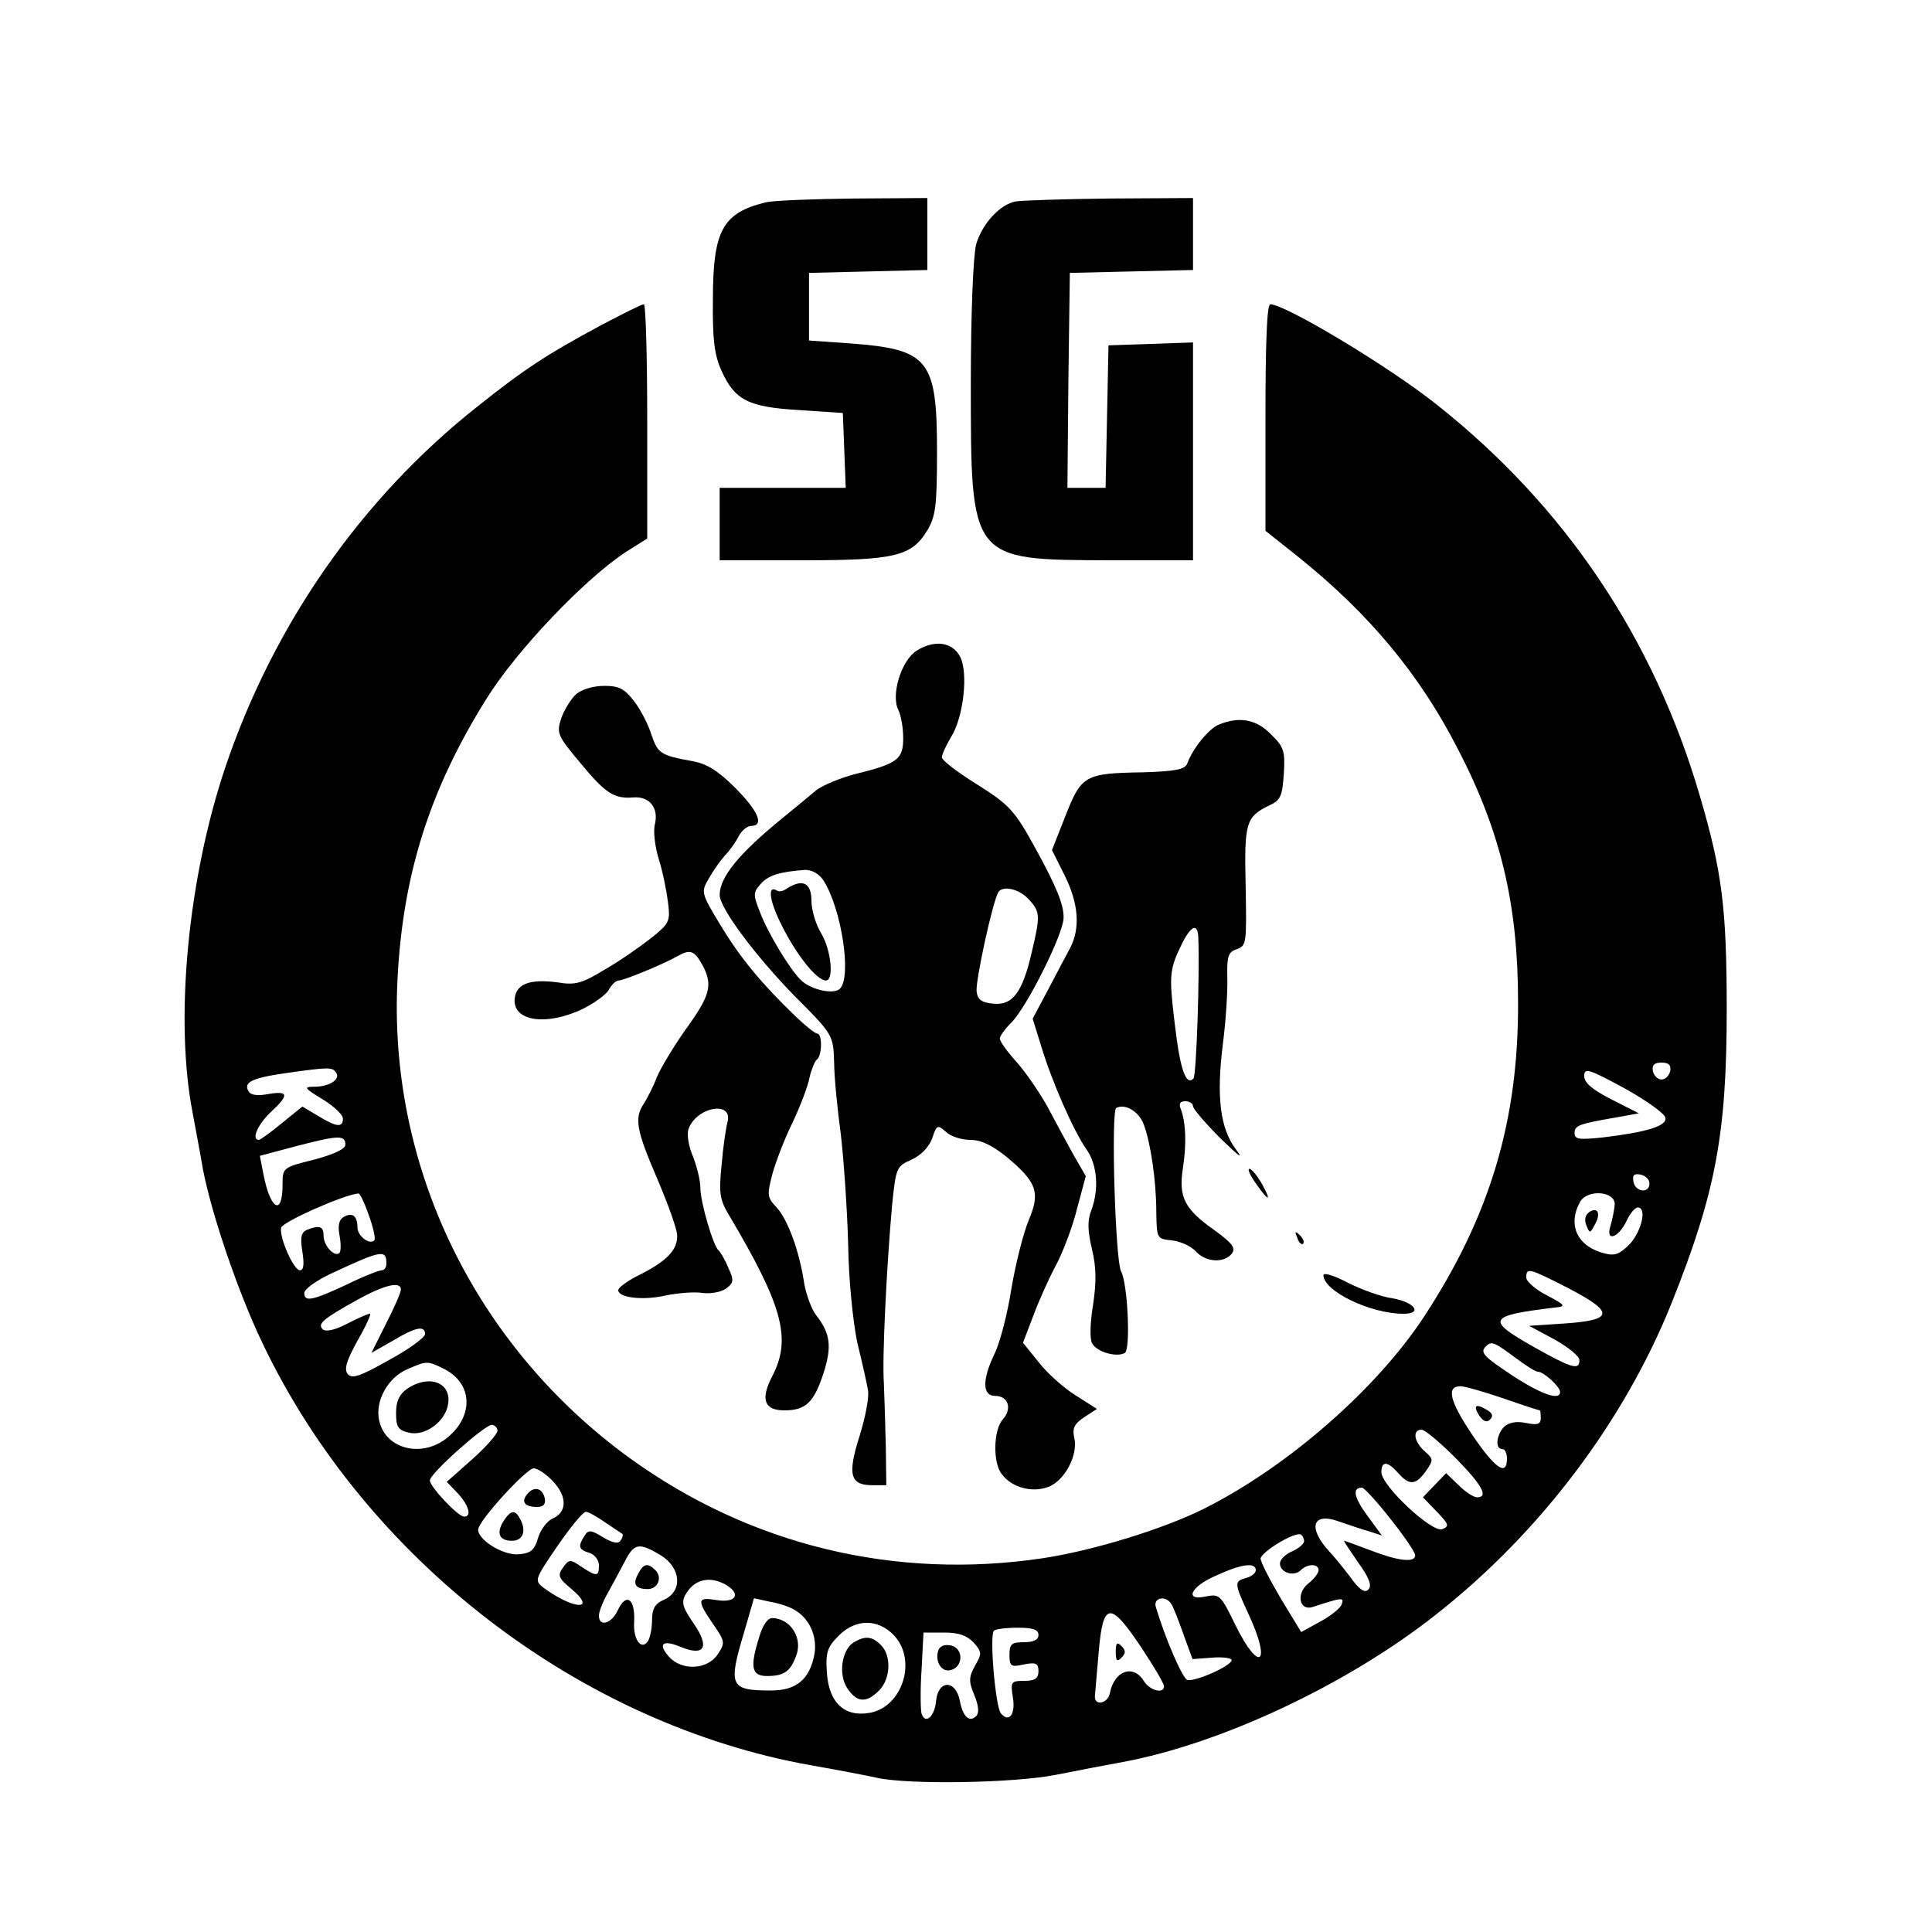
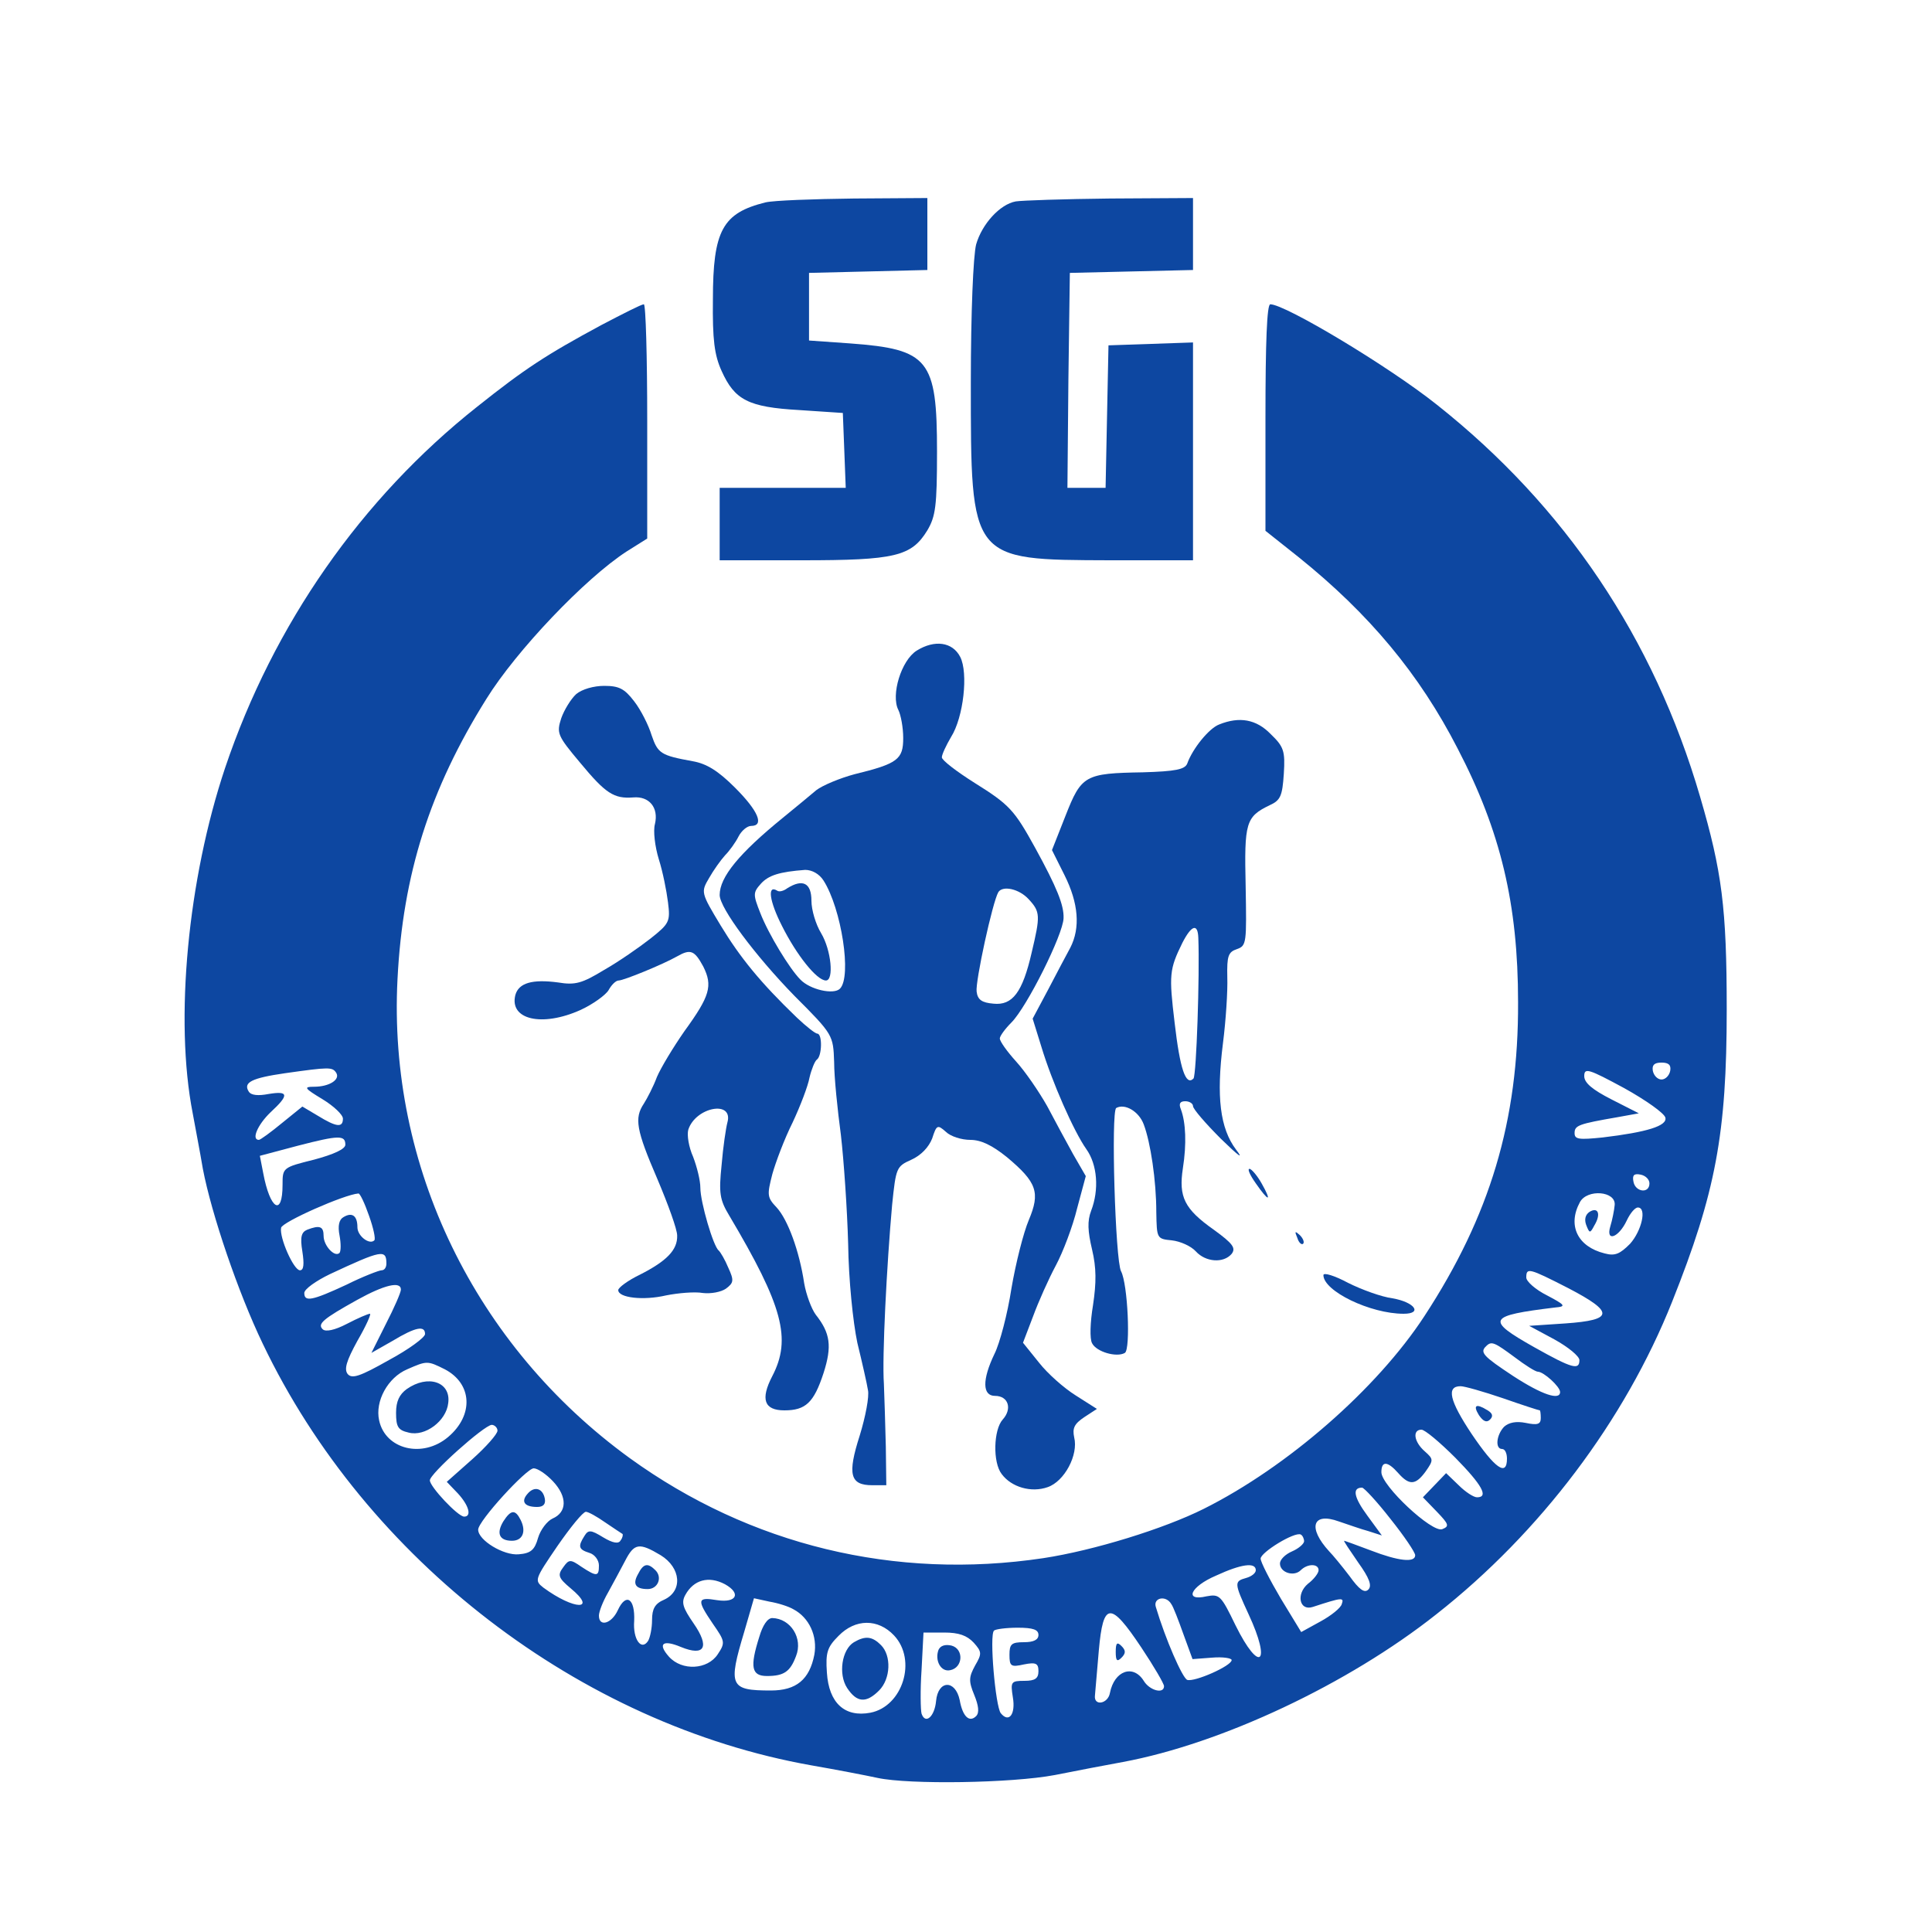
<svg xmlns="http://www.w3.org/2000/svg" version="1.0" width="400pt" height="400pt" viewBox="0 0 400 400" preserveAspectRatio="xMidYMid meet">
-   <g transform="translate(0,400) scale(0.1,-0.1)" fill="#000000" stroke="none">
+   <g transform="translate(0,400) scale(0.1,-0.1)" fill="#0d47a1" stroke="none">
    <path d="M1585 3581 c-89 -22 -109 -58 -109 -201 -1 -83 3 -115 18 -148 27 -60 55 -75 161 -81 l90 -6 3 -77 3 -78 -131 0 -130 0 0 -75 0 -75 170 0 c193 0 227 8 260 62 17 29 20 50 20 163 0 191 -17 212 -180 224 l-85 6 0 70 0 70 123 3 122 3 0 74 0 75 -152 -1 c-84 -1 -166 -4 -183 -8z" />
    <path d="M2103 3583 c-33 -6 -70 -47 -82 -89 -6 -23 -11 -141 -11 -286 0 -370 -2 -367 288 -368 l172 0 0 225 0 226 -87 -3 -88 -3 -3 -147 -3 -148 -39 0 -40 0 2 223 3 222 128 3 127 3 0 74 0 75 -172 -1 c-95 -1 -183 -4 -195 -6z" />
    <path d="M1245 3327 c-115 -62 -159 -91 -257 -169 -240 -190 -422 -451 -522 -748 -77 -230 -105 -521 -67 -715 5 -28 15 -79 21 -115 18 -94 73 -256 124 -362 214 -448 657 -788 1136 -873 52 -9 114 -21 137 -26 65 -14 277 -11 367 6 45 9 108 21 141 27 204 38 466 161 649 306 215 169 390 401 488 647 90 226 113 347 113 605 0 211 -10 286 -55 440 -96 329 -280 602 -545 812 -99 79 -314 208 -345 208 -7 0 -10 -79 -10 -235 l0 -234 68 -54 c147 -118 251 -243 330 -397 89 -171 125 -322 125 -525 1 -245 -58 -442 -194 -650 -98 -150 -283 -312 -457 -399 -82 -41 -227 -86 -332 -102 -307 -46 -607 27 -856 207 -321 233 -501 605 -481 992 11 217 67 393 184 580 62 100 204 249 290 305 l43 27 0 243 c0 133 -3 242 -7 242 -5 0 -44 -20 -88 -43z m2213 -1544 c-2 -10 -10 -18 -18 -18 -8 0 -16 8 -18 18 -2 12 3 17 18 17 15 0 20 -5 18 -17z m-2762 -4 c9 -14 -14 -29 -46 -29 -22 0 -20 -3 18 -26 23 -14 42 -32 42 -40 0 -19 -13 -18 -52 6 l-32 19 -42 -34 c-23 -19 -45 -35 -48 -35 -16 0 -3 31 24 57 39 36 38 45 -4 38 -21 -4 -36 -3 -41 5 -12 19 6 28 75 38 92 13 98 13 106 1z m2752 -93 c4 -17 -38 -30 -130 -41 -49 -5 -58 -4 -58 9 0 16 8 19 89 33 l44 8 -57 29 c-39 20 -56 34 -56 48 0 18 9 15 83 -25 45 -25 83 -52 85 -61z m-2733 -56 c0 -9 -24 -20 -65 -31 -65 -16 -65 -17 -65 -52 0 -67 -26 -51 -40 24 l-7 36 79 21 c85 22 98 22 98 2z m2700 -80 c0 -22 -29 -18 -33 3 -3 14 1 18 15 15 10 -2 18 -10 18 -18z m-2651 -67 c9 -25 14 -48 11 -51 -10 -10 -35 9 -35 27 0 24 -11 32 -29 21 -9 -5 -12 -18 -8 -38 3 -16 3 -32 0 -36 -10 -10 -33 15 -33 35 0 20 -8 23 -34 13 -12 -5 -15 -15 -10 -45 4 -26 3 -39 -5 -39 -13 0 -43 68 -39 88 2 12 131 69 160 71 3 1 13 -20 22 -46z m2579 22 c-1 -11 -5 -31 -9 -44 -10 -33 17 -24 34 12 7 15 17 27 23 27 19 0 8 -48 -16 -75 -21 -21 -31 -26 -53 -20 -56 14 -77 58 -51 106 15 28 75 23 72 -6z m-2543 -121 c0 -8 -4 -14 -10 -14 -5 0 -39 -13 -73 -30 -71 -33 -87 -36 -87 -17 0 8 24 25 53 39 107 50 117 52 117 22z m2447 -51 c96 -50 94 -66 -6 -73 l-75 -5 52 -28 c29 -16 52 -35 52 -43 0 -21 -14 -18 -94 27 -101 57 -96 65 44 82 23 2 21 5 -17 25 -24 12 -43 29 -43 37 0 21 5 20 87 -22z m-2417 -3 c0 -6 -14 -38 -31 -71 l-30 -60 44 25 c48 29 67 32 67 14 0 -7 -34 -32 -75 -54 -60 -34 -76 -39 -85 -29 -8 10 -3 27 20 69 18 31 29 56 26 56 -4 0 -25 -9 -48 -21 -25 -13 -44 -17 -50 -11 -11 11 0 21 72 61 56 31 90 39 90 21z m2306 -140 c21 -16 43 -30 48 -30 12 0 46 -31 46 -42 0 -18 -37 -6 -97 33 -62 41 -70 49 -56 62 11 11 17 8 59 -23z m-2215 -25 c57 -30 60 -95 7 -140 -53 -45 -130 -26 -143 34 -9 40 18 89 58 106 41 18 42 18 78 0z m2191 -60 c40 -14 74 -25 76 -25 1 0 2 -7 2 -16 0 -13 -7 -15 -31 -10 -20 4 -35 1 -45 -8 -16 -17 -19 -46 -4 -46 6 0 10 -9 10 -20 0 -38 -25 -20 -73 51 -46 69 -53 99 -23 99 8 0 47 -11 88 -25z m-2082 -67 c0 -7 -24 -34 -52 -59 l-53 -47 23 -24 c23 -25 29 -48 13 -48 -13 0 -71 62 -71 75 -1 13 112 114 128 115 6 0 12 -6 12 -12z m1983 -56 c55 -56 70 -82 45 -82 -7 0 -24 11 -38 25 l-26 25 -24 -25 -24 -25 29 -30 c25 -26 26 -30 11 -36 -21 -8 -126 90 -126 118 0 24 13 23 35 -2 23 -26 36 -25 57 4 16 23 16 25 -2 41 -23 20 -26 45 -7 45 7 0 38 -26 70 -58z m-1868 -49 c30 -32 29 -64 -1 -77 -11 -5 -25 -23 -30 -40 -7 -25 -15 -32 -40 -34 -31 -3 -84 29 -84 51 0 18 100 127 115 127 8 0 26 -12 40 -27z m1734 -78 c28 -35 51 -69 51 -75 0 -16 -35 -12 -92 10 -29 11 -54 20 -55 20 -2 0 12 -20 29 -45 23 -32 29 -48 21 -56 -8 -8 -19 0 -39 28 -16 21 -35 44 -42 51 -45 49 -35 82 20 62 18 -6 46 -16 61 -20 l28 -9 -30 41 c-28 38 -32 58 -11 58 4 0 31 -29 59 -65z m-1626 -7 c18 -12 34 -23 36 -24 1 -2 0 -8 -4 -13 -4 -8 -16 -6 -36 6 -26 16 -31 16 -39 3 -14 -22 -12 -28 10 -35 11 -3 20 -15 20 -26 0 -23 -4 -24 -36 -3 -23 16 -26 16 -38 -1 -12 -16 -10 -22 15 -43 57 -47 8 -46 -56 1 -19 15 -18 17 29 86 27 39 53 71 59 71 5 0 23 -10 40 -22z m1447 -39 c0 -5 -11 -15 -25 -21 -14 -6 -25 -17 -25 -25 0 -19 29 -28 43 -14 14 14 37 14 37 0 0 -6 -10 -19 -22 -28 -25 -21 -18 -57 10 -48 61 20 65 20 60 6 -2 -8 -22 -24 -44 -36 l-40 -22 -42 69 c-23 39 -42 76 -42 83 0 13 70 56 83 50 4 -2 7 -9 7 -14z m-1332 -29 c42 -26 46 -74 7 -92 -19 -8 -25 -19 -25 -42 0 -17 -4 -36 -8 -43 -14 -22 -32 3 -29 41 2 47 -17 59 -34 22 -13 -28 -39 -35 -39 -11 0 8 8 29 19 48 10 18 26 48 35 65 19 37 29 39 74 12z m1232 -31 c0 -6 -9 -13 -20 -16 -25 -7 -25 -10 5 -75 48 -103 23 -124 -27 -23 -30 62 -33 65 -60 60 -47 -11 -34 20 20 43 52 24 82 28 82 11z m-1099 -29 c34 -19 24 -39 -16 -33 -42 7 -43 1 -9 -49 25 -36 26 -39 10 -63 -21 -32 -74 -35 -101 -5 -24 27 -13 36 25 20 49 -20 60 0 26 49 -22 32 -26 43 -17 59 17 31 48 40 82 22z m142 -52 c32 -17 50 -55 43 -94 -10 -51 -37 -74 -90 -74 -85 0 -89 9 -55 122 l20 69 32 -7 c18 -3 40 -10 50 -16z m782 11 c4 -5 15 -34 25 -62 l19 -52 40 3 c23 2 41 -1 41 -5 0 -12 -77 -46 -92 -41 -10 4 -45 84 -65 151 -6 19 21 25 32 6z m-62 -90 c26 -39 47 -75 47 -80 0 -17 -30 -9 -42 11 -22 35 -61 21 -70 -25 -4 -23 -34 -28 -31 -5 1 8 4 50 8 93 9 101 24 102 88 6z m-512 25 c48 -51 18 -147 -49 -160 -53 -10 -86 20 -90 83 -3 42 1 53 24 76 35 36 82 36 115 1z m299 1 c0 -10 -10 -15 -30 -15 -26 0 -30 -4 -30 -26 0 -24 3 -26 30 -20 25 5 30 2 30 -14 0 -15 -7 -20 -29 -20 -28 0 -29 -2 -24 -34 6 -35 -8 -54 -25 -33 -11 14 -24 162 -14 171 3 3 25 6 49 6 32 0 43 -4 43 -15z m-134 -16 c17 -19 17 -23 3 -47 -13 -24 -14 -32 -2 -61 9 -22 11 -37 4 -44 -14 -14 -28 -1 -34 33 -9 43 -45 42 -49 -2 -3 -32 -22 -49 -30 -26 -2 7 -3 48 0 91 l4 77 43 0 c30 0 47 -6 61 -21z" />
    <path d="M3291 1491 c-9 -6 -11 -16 -7 -27 7 -18 8 -18 17 -1 14 23 8 39 -10 28z" />
    <path d="M842 1124 c-15 -11 -22 -25 -22 -49 0 -29 4 -36 26 -41 34 -9 78 24 82 61 6 44 -42 60 -86 29z" />
    <path d="M3062 1070 c9 -13 16 -16 23 -9 7 7 5 13 -5 19 -24 15 -31 11 -18 -10z" />
    <path d="M1092 907 c-14 -16 -6 -27 20 -27 13 0 18 6 16 17 -4 22 -22 27 -36 10z" />
    <path d="M1042 850 c-15 -25 -8 -40 18 -40 22 0 30 19 18 43 -11 22 -20 22 -36 -3z" />
    <path d="M1321 741 c-12 -21 -5 -31 20 -31 21 0 31 24 16 39 -16 16 -25 14 -36 -8z" />
    <path d="M1572 611 c-20 -63 -16 -81 16 -81 35 0 48 9 60 41 15 37 -11 78 -49 79 -10 0 -20 -15 -27 -39z" />
    <path d="M2310 580 c0 -19 3 -21 12 -12 9 9 9 15 0 24 -9 9 -12 7 -12 -12z" />
    <path d="M1768 600 c-25 -15 -33 -66 -14 -95 20 -30 39 -32 66 -5 24 24 26 72 4 94 -18 18 -32 20 -56 6z" />
    <path d="M1943 584 c-8 -22 5 -46 24 -42 27 5 29 44 3 51 -13 3 -23 0 -27 -9z" />
    <path d="M1898 2653 c-32 -20 -54 -92 -38 -123 5 -10 10 -36 10 -58 0 -44 -11 -53 -101 -75 -30 -8 -66 -23 -79 -33 -12 -10 -43 -36 -69 -57 -91 -74 -131 -123 -131 -160 0 -27 74 -126 155 -209 80 -80 80 -81 82 -137 0 -31 7 -99 14 -151 6 -52 13 -153 15 -225 1 -75 10 -162 19 -205 10 -41 20 -85 22 -98 3 -13 -5 -55 -17 -94 -26 -81 -20 -103 26 -103 l29 0 -1 80 c-1 44 -3 103 -4 130 -4 55 6 247 17 370 8 78 9 80 40 94 20 9 36 26 43 44 9 28 11 29 28 14 10 -10 33 -17 51 -17 22 0 45 -11 76 -36 62 -52 69 -73 45 -130 -11 -26 -27 -89 -36 -142 -8 -52 -24 -113 -35 -135 -26 -54 -25 -87 1 -87 28 0 36 -27 16 -49 -19 -21 -21 -89 -2 -113 20 -27 61 -39 95 -27 35 12 64 67 55 103 -4 19 0 28 21 42 l26 17 -44 28 c-24 15 -58 45 -76 68 l-33 41 21 55 c11 30 32 77 47 105 15 28 35 81 44 118 l18 67 -26 45 c-14 25 -38 70 -54 100 -17 30 -45 71 -64 92 -19 21 -34 42 -34 48 0 5 11 20 24 33 32 32 107 182 108 216 1 27 -14 64 -59 146 -43 78 -53 89 -125 134 -38 24 -68 47 -68 53 0 6 9 25 19 42 26 41 36 133 19 166 -16 31 -53 36 -90 13z m-193 -476 c37 -58 59 -199 34 -224 -13 -13 -62 -2 -82 19 -22 22 -66 94 -83 138 -15 38 -15 42 1 60 16 18 39 25 92 29 14 0 29 -8 38 -22z m425 -39 c24 -26 24 -34 6 -110 -19 -83 -40 -110 -79 -106 -24 2 -33 8 -35 25 -3 20 33 186 45 206 9 14 43 7 63 -15z" />
    <path d="M1630 2161 c-8 -6 -17 -8 -21 -5 -21 13 -16 -22 10 -73 30 -60 72 -113 91 -113 17 0 11 63 -10 98 -11 18 -20 48 -20 67 0 37 -18 46 -50 26z" />
    <path d="M1193 2563 c-11 -10 -25 -33 -31 -50 -10 -31 -8 -36 39 -92 53 -64 70 -75 110 -72 33 3 53 -21 45 -55 -4 -14 0 -47 8 -73 8 -25 16 -65 19 -89 5 -40 3 -44 -36 -75 -23 -18 -66 -48 -96 -65 -46 -28 -60 -32 -96 -26 -53 7 -81 -1 -88 -26 -13 -51 55 -67 135 -31 26 12 52 31 58 41 6 11 15 20 21 20 10 0 91 33 121 50 28 16 36 12 54 -21 20 -40 14 -61 -39 -134 -23 -33 -49 -76 -57 -95 -7 -19 -20 -44 -27 -55 -20 -30 -16 -54 28 -156 22 -52 41 -104 41 -117 1 -30 -22 -53 -77 -81 -25 -12 -45 -27 -45 -32 0 -16 52 -22 99 -11 25 5 60 8 76 5 17 -2 38 2 48 9 16 12 17 17 5 43 -7 17 -16 32 -20 36 -11 8 -38 100 -38 130 0 15 -7 43 -15 64 -9 20 -13 45 -10 56 15 47 94 62 81 15 -3 -11 -9 -51 -12 -88 -6 -58 -4 -72 16 -105 111 -187 129 -255 89 -332 -25 -48 -17 -71 25 -71 44 0 61 16 81 77 18 56 14 83 -16 121 -9 12 -20 42 -24 65 -10 67 -34 132 -57 157 -20 21 -20 26 -9 69 7 25 25 73 42 107 16 34 32 76 35 93 4 17 11 34 15 37 11 7 12 54 1 54 -4 0 -23 15 -42 33 -76 73 -118 125 -158 191 -41 68 -41 69 -24 98 9 16 24 37 33 47 9 9 22 27 28 39 6 12 18 22 26 22 28 0 15 31 -33 79 -35 35 -59 50 -88 55 -66 12 -72 16 -85 54 -6 20 -22 52 -36 70 -20 26 -31 32 -62 32 -22 0 -46 -7 -58 -17z" />
    <path d="M2524 2500 c-21 -8 -55 -50 -66 -81 -5 -12 -24 -16 -92 -18 -120 -2 -127 -6 -160 -90 l-28 -71 26 -52 c29 -58 33 -109 12 -150 -8 -15 -29 -54 -46 -87 l-32 -60 18 -58 c22 -73 67 -175 93 -212 23 -32 27 -84 10 -128 -8 -21 -7 -42 2 -80 9 -38 9 -68 2 -115 -6 -36 -7 -70 -2 -79 9 -18 51 -30 68 -20 12 8 6 143 -8 169 -12 23 -21 331 -10 338 18 10 47 -7 57 -34 14 -37 26 -116 26 -182 1 -54 1 -55 32 -58 18 -2 40 -12 50 -23 20 -22 57 -25 74 -5 9 12 3 21 -37 50 -61 43 -73 68 -64 127 8 51 6 95 -4 122 -5 12 -2 17 9 17 9 0 16 -5 16 -10 0 -6 26 -36 58 -68 37 -36 48 -44 31 -22 -33 44 -41 109 -27 220 6 47 10 108 9 137 -1 44 2 52 20 58 20 7 20 13 18 130 -3 132 0 144 50 168 22 10 26 19 29 65 3 47 0 56 -27 82 -30 31 -65 37 -107 20z m-43 -442 c3 -77 -4 -284 -10 -291 -16 -16 -28 20 -39 115 -12 100 -11 111 16 166 19 37 32 41 33 10z" />
    <path d="M2600 1550 c27 -39 34 -39 12 0 -9 16 -21 30 -25 30 -5 0 1 -13 13 -30z" />
    <path d="M2686 1437 c3 -10 9 -15 12 -12 3 3 0 11 -7 18 -10 9 -11 8 -5 -6z" />
    <path d="M2740 1360 c0 -33 97 -80 166 -80 40 0 23 24 -23 32 -23 3 -64 18 -92 32 -28 15 -51 22 -51 16z" />
  </g>
</svg>
